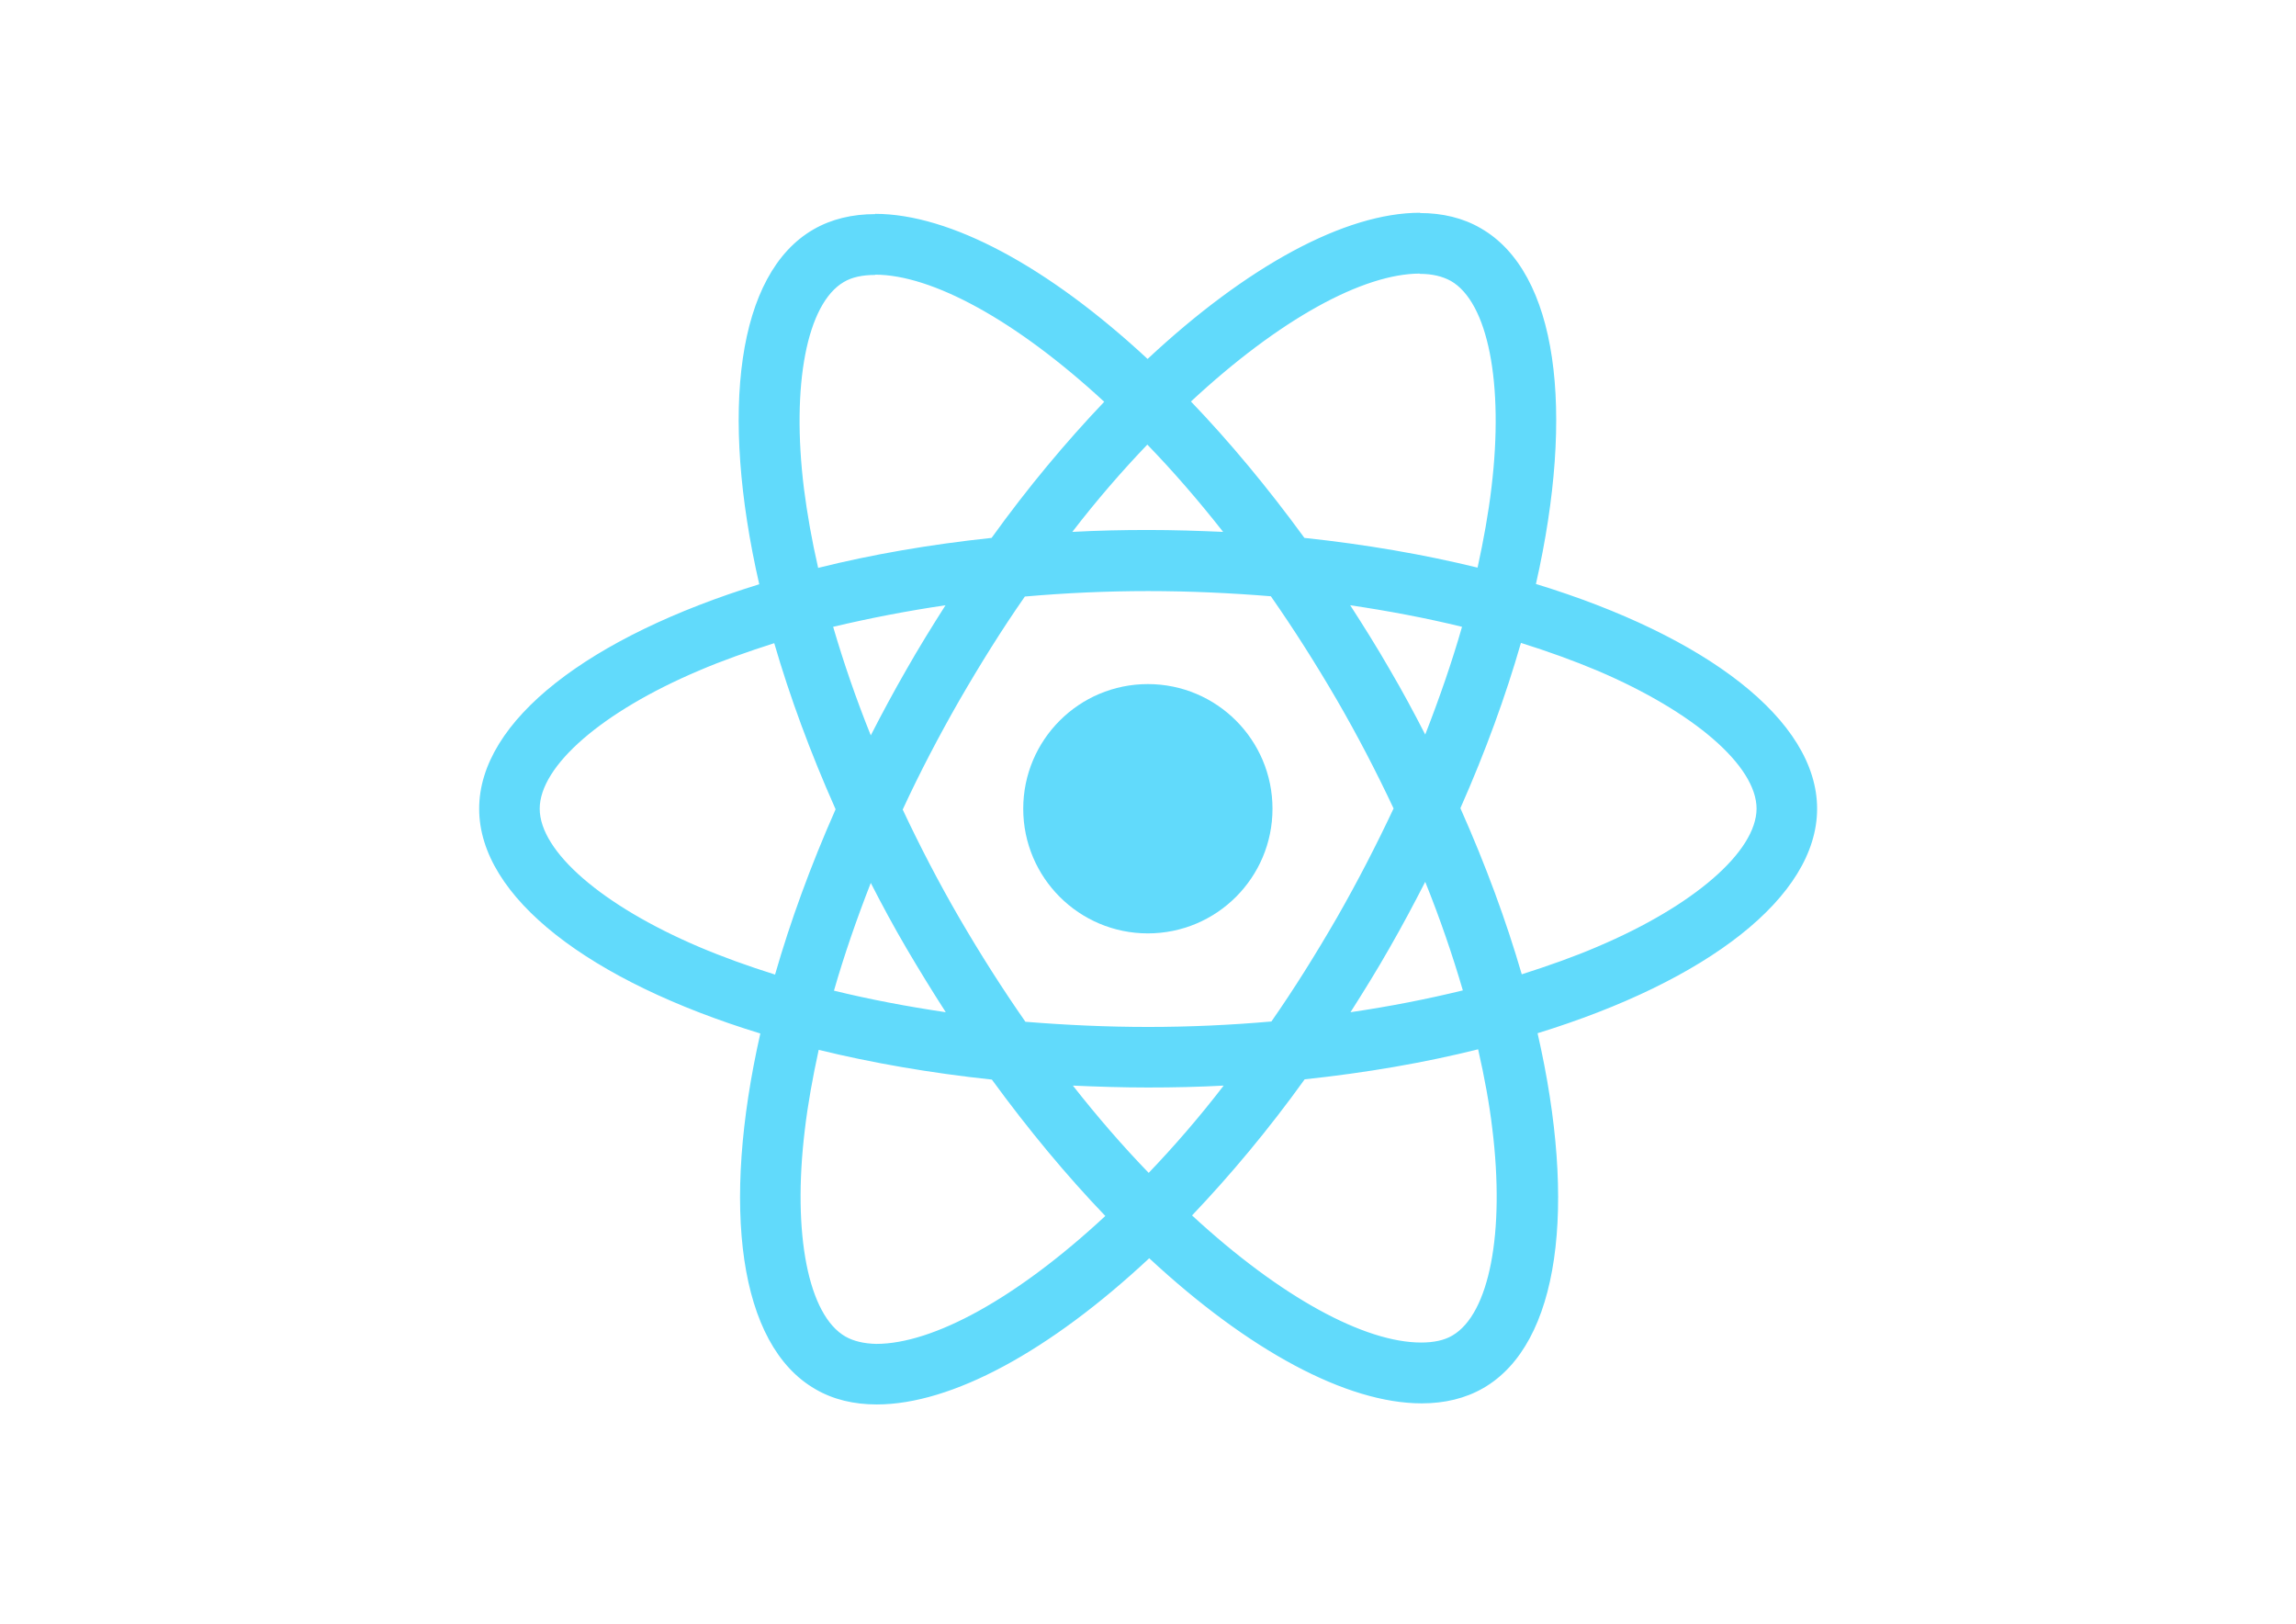
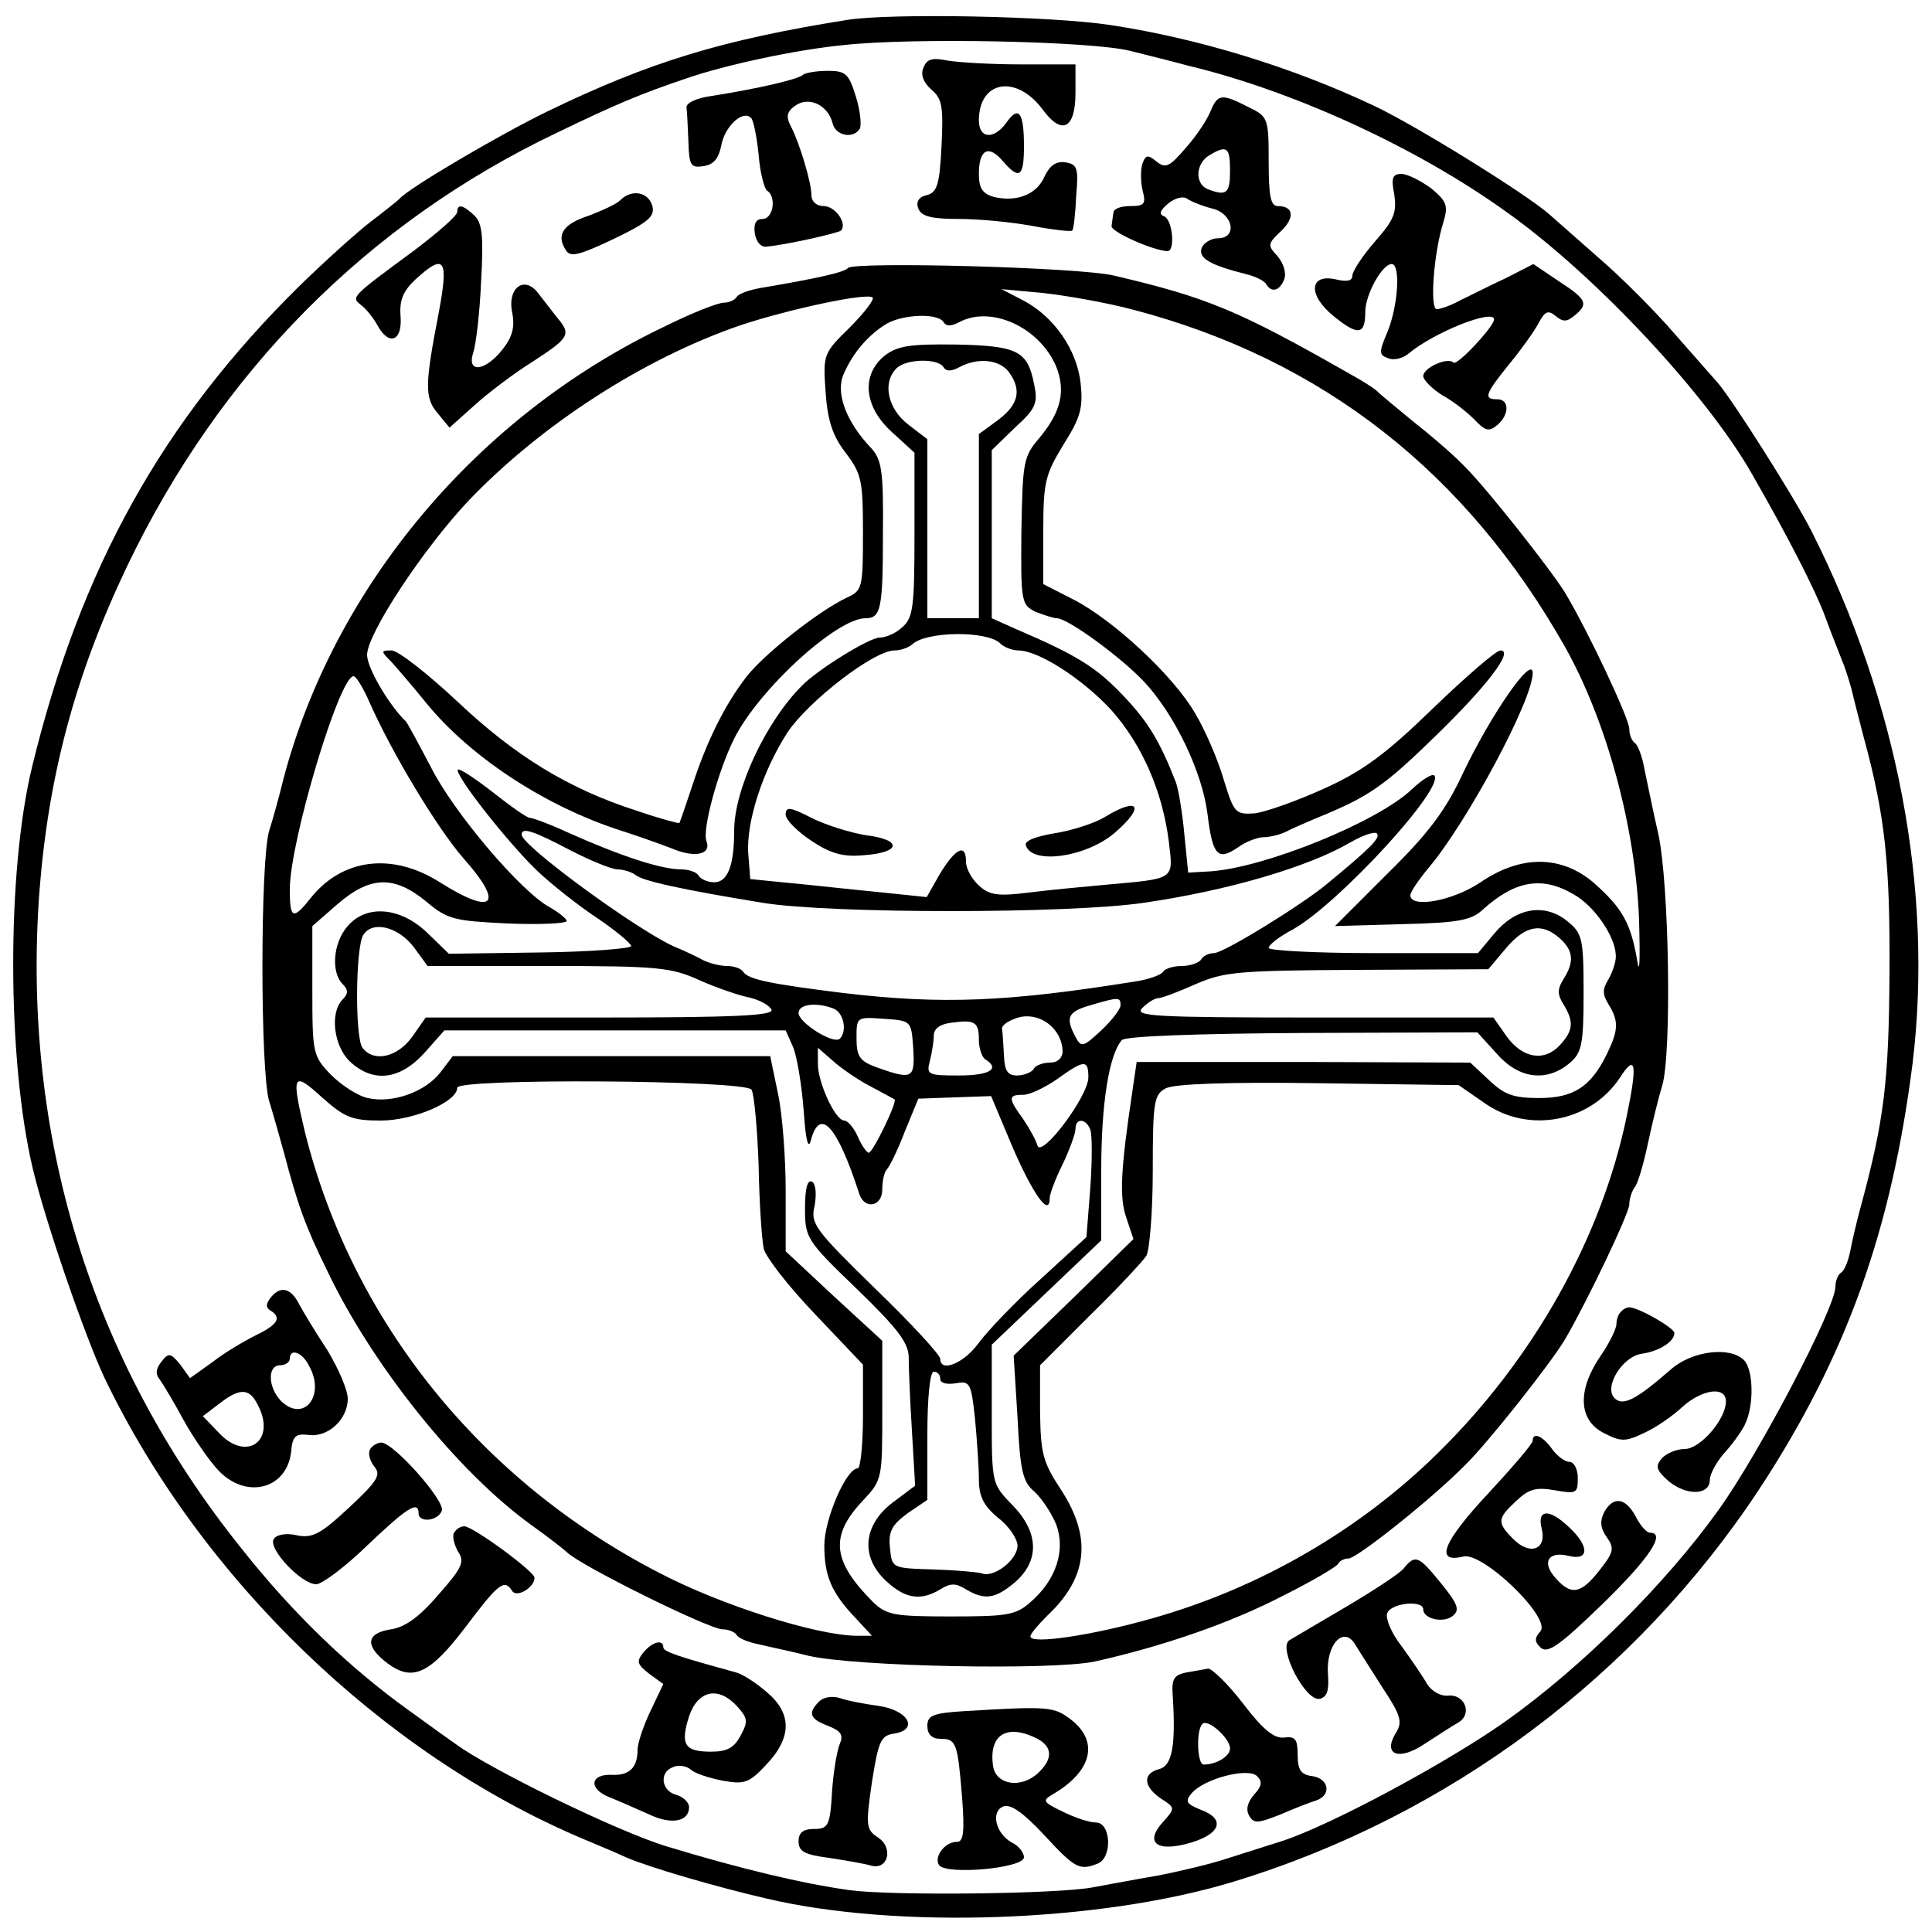
- <svg xmlns="http://www.w3.org/2000/svg" viewBox="0 0 841.9 595.3">
-   <g fill="#61DAFB">
-     <path d="M666.3 296.5c0-32.5-40.7-63.3-103.1-82.4 14.4-63.6 8-114.2-20.2-130.4-6.5-3.8-14.1-5.6-22.4-5.6v22.3c4.6 0 8.3.9 11.4 2.6 13.6 7.8 19.5 37.5 14.9 75.7-1.1 9.4-2.9 19.3-5.1 29.4-19.6-4.8-41-8.5-63.5-10.9-13.5-18.5-27.5-35.3-41.6-50 32.6-30.3 63.2-46.9 84-46.9V78c-27.5 0-63.5 19.6-99.9 53.6-36.4-33.8-72.4-53.2-99.9-53.2v22.3c20.7 0 51.4 16.5 84 46.6-14 14.7-28 31.4-41.3 49.9-22.6 2.4-44 6.1-63.6 11-2.3-10-4-19.7-5.2-29-4.7-38.2 1.1-67.9 14.6-75.8 3-1.8 6.9-2.6 11.5-2.6V78.5c-8.4 0-16 1.8-22.6 5.6-28.1 16.2-34.4 66.7-19.9 130.1-62.2 19.2-102.7 49.9-102.7 82.3 0 32.5 40.7 63.3 103.1 82.4-14.4 63.6-8 114.2 20.2 130.4 6.5 3.8 14.1 5.6 22.5 5.6 27.5 0 63.5-19.6 99.9-53.6 36.4 33.8 72.4 53.2 99.9 53.2 8.4 0 16-1.8 22.6-5.6 28.1-16.2 34.4-66.7 19.9-130.1 62-19.1 102.5-49.9 102.5-82.3zm-130.2-66.7c-3.7 12.9-8.3 26.2-13.5 39.5-4.1-8-8.4-16-13.1-24-4.6-8-9.5-15.8-14.4-23.4 14.2 2.1 27.9 4.7 41 7.9zm-45.8 106.5c-7.8 13.5-15.8 26.3-24.1 38.2-14.9 1.3-30 2-45.2 2-15.1 0-30.2-.7-45-1.9-8.3-11.9-16.4-24.6-24.2-38-7.6-13.1-14.5-26.4-20.8-39.8 6.2-13.4 13.2-26.8 20.7-39.9 7.8-13.5 15.8-26.3 24.1-38.2 14.9-1.3 30-2 45.2-2 15.1 0 30.2.7 45 1.9 8.3 11.9 16.4 24.6 24.2 38 7.6 13.1 14.5 26.4 20.8 39.8-6.3 13.4-13.2 26.8-20.7 39.9zm32.3-13c5.4 13.4 10 26.8 13.8 39.8-13.1 3.2-26.9 5.9-41.2 8 4.9-7.7 9.8-15.6 14.4-23.7 4.6-8 8.9-16.1 13-24.1zM421.2 430c-9.3-9.6-18.6-20.3-27.8-32 9 .4 18.2.7 27.5.7 9.4 0 18.7-.2 27.8-.7-9 11.7-18.3 22.4-27.5 32zm-74.4-58.9c-14.2-2.1-27.9-4.7-41-7.9 3.7-12.9 8.3-26.2 13.5-39.5 4.1 8 8.4 16 13.1 24 4.7 8 9.5 15.8 14.4 23.4zM420.7 163c9.3 9.6 18.6 20.3 27.8 32-9-.4-18.2-.7-27.5-.7-9.4 0-18.7.2-27.8.7 9-11.7 18.3-22.4 27.5-32zm-74 58.9c-4.9 7.7-9.8 15.6-14.4 23.7-4.6 8-8.9 16-13 24-5.4-13.4-10-26.8-13.8-39.8 13.1-3.1 26.9-5.8 41.2-7.9zm-90.5 125.2c-35.4-15.1-58.3-34.9-58.3-50.6 0-15.7 22.9-35.6 58.3-50.6 8.6-3.7 18-7 27.7-10.1 5.7 19.6 13.2 40 22.5 60.9-9.2 20.8-16.6 41.1-22.2 60.6-9.9-3.1-19.3-6.5-28-10.2zM310 490c-13.6-7.8-19.5-37.5-14.9-75.7 1.1-9.4 2.9-19.3 5.1-29.4 19.6 4.8 41 8.5 63.5 10.9 13.5 18.5 27.5 35.3 41.6 50-32.6 30.3-63.2 46.9-84 46.9-4.5-.1-8.3-1-11.3-2.7zm237.2-76.2c4.7 38.2-1.1 67.9-14.6 75.8-3 1.8-6.9 2.6-11.5 2.6-20.7 0-51.4-16.5-84-46.6 14-14.7 28-31.4 41.3-49.9 22.6-2.4 44-6.1 63.6-11 2.3 10.1 4.1 19.8 5.2 29.1zm38.5-66.7c-8.6 3.7-18 7-27.7 10.1-5.7-19.6-13.2-40-22.5-60.9 9.2-20.8 16.6-41.1 22.2-60.6 9.9 3.1 19.3 6.5 28.1 10.2 35.4 15.1 58.3 34.9 58.3 50.6-.1 15.7-23 35.6-58.4 50.6zM320.8 78.4z" />
-     <circle cx="420.9" cy="296.5" r="45.7" />
-     <path d="M520.5 78.1z" />
+ <svg xmlns="http://www.w3.org/2000/svg" version="1.0" width="300pt" height="300pt" viewBox="0 0 300 300" preserveAspectRatio="xMidYMid meet">
+   <g transform="translate(0,300) scale(0.1,-0.1)" fill="#000000" stroke="none">
+     <path d="M1315 2969 c-194 -31 -306 -65 -465 -142 -76 -37 -217 -120 -230 -136 -3 -3 -23 -19 -44 -35 -21 -16 -71 -61 -111 -100 -213 -210 -340 -438 -415 -746 -40 -164 -39 -457 1 -625 20 -84 81 -260 111 -324 149 -311 430 -583 740 -715 21 -9 53 -22 70 -30 34 -15 140 -46 218 -64 203 -48 518 -37 725 26 335 102 625 319 817 610 135 206 205 401 238 662 32 267 -23 560 -157 825 -25 50 -124 206 -146 231 -7 8 -37 42 -67 76 -30 35 -83 88 -118 118 -34 30 -68 60 -76 67 -35 31 -207 138 -273 169 -125 59 -270 104 -408 125 -90 14 -342 19 -410 8z m440 -48 c28 -7 68 -17 90 -23 163 -39 355 -127 494 -227 137 -97 312 -284 382 -408 53 -92 99 -181 114 -223 9 -25 21 -54 25 -65 5 -11 11 -31 15 -45 3 -14 12 -47 19 -75 33 -121 41 -195 40 -365 -1 -169 -8 -229 -45 -365 -6 -22 -13 -52 -16 -68 -3 -15 -9 -30 -14 -33 -5 -3 -9 -13 -9 -22 0 -33 -118 -258 -181 -346 -83 -116 -212 -244 -330 -328 -90 -64 -274 -163 -349 -187 -19 -6 -57 -18 -85 -27 -27 -9 -75 -20 -105 -26 -30 -5 -77 -14 -105 -19 -56 -10 -309 -13 -376 -4 -72 10 -169 33 -284 68 -76 23 -277 121 -329 160 -6 4 -38 27 -71 51 -92 66 -181 151 -262 254 -232 290 -339 640 -312 1015 14 183 56 339 136 507 145 303 374 534 668 674 91 44 129 60 200 84 60 21 172 45 245 52 108 12 386 6 445 -9z" />
+     <path d="M1434 2895 c-5 -11 0 -23 12 -34 17 -14 19 -26 16 -88 -3 -60 -7 -72 -23 -76 -13 -3 -17 -11 -13 -21 5 -12 20 -16 63 -16 32 0 83 -5 115 -11 32 -6 59 -9 61 -7 2 2 5 26 6 53 4 44 2 50 -17 53 -14 2 -24 -5 -32 -22 -12 -28 -43 -40 -78 -32 -18 5 -24 13 -24 36 0 38 15 46 37 20 26 -30 33 -25 33 23 0 52 -8 64 -27 37 -19 -27 -43 -26 -43 3 0 62 58 72 99 17 30 -41 51 -30 51 26 l0 44 -84 0 c-46 0 -97 3 -115 6 -24 5 -32 2 -37 -11z" />
+     <path d="M1247 2884 c-6 -7 -72 -22 -142 -33 -23 -3 -40 -11 -39 -18 1 -7 2 -31 3 -54 1 -36 4 -40 23 -37 16 2 24 12 28 32 5 29 33 56 46 43 4 -3 9 -29 12 -57 2 -28 9 -53 13 -56 15 -9 10 -44 -7 -44 -10 0 -14 -7 -12 -22 2 -13 9 -22 18 -21 32 3 111 21 116 25 10 11 -9 38 -27 38 -11 0 -19 7 -19 17 0 19 -18 80 -32 107 -8 15 -6 23 7 32 21 15 51 1 58 -28 5 -19 32 -24 42 -8 3 5 1 28 -6 50 -11 36 -16 40 -44 40 -17 0 -34 -3 -38 -6z" />
+     <path d="M1880 2828 c-5 -13 -22 -39 -39 -58 -25 -29 -31 -32 -45 -21 -13 11 -17 11 -22 -3 -3 -9 -3 -27 0 -41 6 -22 3 -25 -19 -25 -14 0 -26 -4 -26 -10 -1 -5 -2 -15 -3 -21 -1 -9 64 -38 87 -39 12 0 8 48 -5 54 -9 3 -7 9 6 20 11 9 24 12 30 7 6 -4 23 -11 39 -15 32 -8 39 -46 8 -46 -10 0 -22 -7 -25 -15 -6 -16 14 -27 70 -41 13 -3 27 -10 30 -15 8 -14 21 -11 28 7 4 10 -1 25 -10 36 -16 17 -16 19 5 39 22 21 20 39 -5 39 -11 0 -14 16 -14 69 0 68 -1 70 -32 85 -41 21 -47 20 -58 -6z m30 -93 c0 -35 -5 -40 -34 -29 -21 8 -20 40 2 53 27 16 32 13 32 -24z" />
+     <path d="M2165 2698 c4 -28 0 -39 -30 -73 -19 -22 -35 -46 -35 -53 0 -8 -8 -10 -25 -6 -42 10 -45 -24 -4 -57 38 -31 49 -29 49 7 0 26 26 74 41 74 14 0 10 -64 -6 -104 -14 -33 -14 -37 0 -42 8 -4 22 -1 31 6 40 34 134 71 134 54 0 -11 -58 -73 -63 -67 -9 9 -47 -8 -47 -21 0 -6 14 -20 30 -30 17 -9 39 -27 50 -38 16 -17 22 -19 35 -8 19 16 19 40 0 40 -22 0 -19 8 18 54 19 23 39 51 46 64 10 19 15 21 27 11 11 -9 17 -9 29 1 22 18 19 25 -24 53 l-40 27 -43 -22 c-24 -11 -55 -27 -70 -34 -14 -8 -31 -14 -37 -14 -11 0 -5 86 10 134 8 26 6 33 -18 53 -16 12 -36 22 -46 23 -15 0 -17 -6 -12 -32z" />
+     <path d="M963 2689 c-6 -6 -28 -16 -49 -24 -40 -13 -51 -30 -35 -54 7 -11 21 -7 74 18 54 26 64 35 60 51 -6 22 -32 27 -50 9z" />
+     <path d="M710 2671 c0 -6 -30 -32 -67 -60 -99 -73 -98 -72 -82 -85 8 -6 19 -20 25 -31 18 -33 39 -25 36 14 -2 25 4 39 23 57 46 42 52 32 36 -53 -21 -109 -22 -130 -2 -154 l19 -23 38 34 c22 20 63 51 92 69 57 37 59 42 37 68 -8 10 -20 26 -28 36 -21 30 -49 12 -42 -27 5 -23 1 -39 -15 -59 -27 -34 -56 -37 -45 -4 4 12 10 61 12 109 4 70 2 91 -10 103 -18 17 -27 19 -27 6z" />
+     <path d="M1317 2584 c-6 -7 -47 -16 -135 -31 -18 -3 -35 -9 -38 -14 -3 -5 -12 -9 -20 -9 -9 0 -50 -16 -92 -37 -290 -138 -513 -403 -592 -703 -6 -25 -16 -61 -22 -80 -14 -45 -14 -375 0 -420 6 -19 16 -55 23 -80 21 -80 33 -114 67 -183 70 -147 203 -313 317 -395 28 -20 52 -39 55 -42 19 -20 221 -120 242 -120 9 0 19 -4 22 -9 3 -5 18 -11 33 -14 16 -4 51 -11 78 -18 73 -17 378 -23 445 -9 107 24 211 60 292 102 46 23 85 46 86 50 2 4 9 8 16 8 13 0 131 94 181 145 35 34 133 158 155 195 34 58 100 196 100 210 0 9 4 20 8 26 5 5 14 36 21 69 7 33 17 73 22 89 15 49 11 313 -6 391 -9 39 -18 85 -22 103 -3 18 -10 35 -14 38 -5 3 -9 13 -9 22 0 16 -64 152 -100 212 -23 37 -121 161 -155 195 -16 17 -52 48 -80 70 -27 22 -52 43 -55 46 -3 4 -23 17 -45 29 -172 98 -220 118 -365 152 -52 13 -402 22 -413 12z m443 -65 c293 -77 517 -252 671 -525 64 -115 108 -277 114 -419 2 -67 1 -92 -3 -65 -10 57 -23 80 -67 119 -50 43 -113 44 -176 1 -43 -29 -109 -41 -109 -20 0 5 13 24 28 42 60 71 162 261 162 303 0 29 -64 -63 -108 -155 -27 -58 -53 -93 -117 -156 l-82 -82 104 3 c88 2 108 6 126 23 50 45 92 52 141 23 32 -18 64 -65 65 -94 1 -9 -5 -26 -11 -37 -10 -16 -10 -24 0 -40 16 -26 15 -40 -3 -77 -25 -51 -52 -68 -105 -68 -40 0 -54 5 -78 28 l-29 27 -259 1 -259 0 -7 -48 c-18 -120 -20 -163 -9 -194 l11 -33 -93 -91 -93 -90 6 -96 c4 -82 8 -100 26 -115 12 -11 27 -34 34 -51 15 -40 0 -86 -39 -120 -23 -21 -37 -23 -124 -23 -88 0 -100 2 -121 22 -64 64 -68 103 -16 158 30 32 30 34 30 140 l0 108 -75 69 -75 70 0 93 c0 52 -5 120 -12 152 l-12 58 -247 0 -246 0 -19 -25 c-23 -30 -74 -49 -113 -40 -15 3 -41 20 -57 36 -28 29 -29 33 -29 131 l0 100 39 34 c51 44 88 45 138 4 33 -28 44 -30 127 -34 50 -2 91 0 91 4 0 3 -12 13 -26 21 -45 24 -150 148 -185 218 -19 36 -36 68 -39 71 -26 25 -60 83 -60 103 0 33 88 166 158 240 114 119 273 221 422 272 75 25 197 51 205 43 3 -3 -13 -24 -36 -47 -41 -40 -41 -42 -37 -100 3 -44 11 -68 31 -94 25 -33 27 -43 27 -125 0 -85 -1 -89 -25 -100 -43 -20 -129 -88 -156 -123 -34 -44 -62 -101 -84 -169 -10 -30 -19 -56 -20 -58 -1 -1 -31 7 -66 19 -106 34 -189 85 -278 169 -47 44 -93 80 -103 80 -17 0 -17 -1 0 -18 9 -10 34 -39 55 -65 69 -84 186 -160 302 -197 22 -7 56 -19 77 -27 37 -16 63 -10 55 11 -7 17 18 109 43 159 38 76 159 187 204 187 24 0 27 15 27 132 1 98 -2 115 -19 133 -38 40 -55 85 -42 114 14 33 39 62 68 79 26 14 78 16 87 2 4 -7 12 -7 25 0 49 26 124 -8 150 -69 15 -38 8 -70 -26 -111 -25 -29 -26 -37 -28 -145 -1 -110 0 -114 22 -125 13 -5 28 -10 33 -10 17 0 99 -60 135 -98 48 -51 91 -141 99 -206 8 -65 16 -73 47 -52 12 9 31 16 40 16 10 0 26 4 36 9 9 5 31 14 47 21 81 33 104 49 186 129 79 77 120 131 99 131 -7 0 -54 -41 -105 -90 -74 -72 -110 -98 -170 -125 -42 -19 -90 -36 -107 -38 -30 -2 -32 1 -48 53 -9 31 -29 77 -44 102 -34 59 -127 145 -189 177 l-47 24 0 83 c0 75 3 87 31 133 27 43 31 57 27 96 -6 53 -42 104 -90 129 l-33 17 65 -6 c36 -4 99 -15 140 -26z m-1186 -610 c35 -79 105 -195 145 -241 65 -73 48 -91 -36 -38 -74 47 -152 37 -201 -25 -27 -34 -32 -32 -32 14 0 74 77 331 99 331 4 0 15 -18 25 -41z m1952 -642 c-39 -189 -145 -378 -294 -524 -121 -119 -276 -209 -443 -256 -91 -26 -189 -41 -189 -28 0 4 12 18 26 32 63 59 70 121 22 195 -29 44 -32 57 -33 122 l0 72 78 78 c43 42 82 84 87 92 5 8 10 68 10 132 0 108 2 118 20 128 14 7 95 10 238 8 l217 -3 39 -27 c68 -49 165 -31 211 38 25 39 28 23 11 -59z m-1935 -7 c51 0 119 29 119 51 0 15 447 12 457 -3 4 -7 9 -60 11 -118 1 -58 5 -116 8 -129 3 -13 38 -58 79 -101 l75 -79 0 -80 c0 -45 -4 -81 -8 -81 -18 0 -52 -79 -52 -120 0 -47 11 -73 48 -112 l26 -28 -25 0 c-62 1 -208 47 -304 97 -278 143 -477 390 -551 683 -22 92 -20 98 26 56 35 -31 46 -36 91 -36z" />
+     <path d="M1374 2448 c-37 -30 -33 -79 11 -119 l35 -32 0 -127 c0 -110 -2 -129 -18 -143 -10 -10 -26 -17 -36 -17 -16 0 -97 -50 -121 -75 -56 -56 -105 -161 -105 -225 0 -54 -10 -80 -31 -80 -10 0 -21 5 -24 10 -3 6 -16 10 -27 10 -31 0 -93 20 -180 59 -26 12 -51 21 -55 21 -5 0 -30 18 -58 40 -27 21 -51 37 -54 35 -6 -7 77 -113 123 -157 22 -21 65 -55 94 -74 28 -19 52 -39 52 -43 0 -4 -64 -9 -142 -10 l-141 -2 -34 33 c-42 40 -95 44 -124 9 -22 -26 -25 -71 -7 -89 9 -9 9 -15 0 -24 -20 -20 -14 -72 11 -96 36 -34 78 -29 116 13 l31 35 265 0 265 0 12 -27 c6 -16 13 -59 16 -98 3 -45 7 -61 11 -46 14 53 41 23 75 -82 8 -26 36 -21 36 6 0 13 3 27 7 31 4 4 17 30 28 59 l21 51 56 2 57 2 34 -81 c32 -73 57 -108 57 -77 0 6 9 30 20 52 11 23 20 48 20 55 0 17 16 17 23 -1 3 -8 3 -48 0 -91 l-6 -76 -71 -65 c-39 -35 -82 -80 -96 -99 -23 -32 -60 -47 -60 -25 0 6 -45 55 -101 109 -94 92 -101 101 -94 129 3 18 2 33 -4 37 -7 4 -11 -10 -11 -41 0 -46 2 -50 80 -125 62 -60 80 -83 81 -105 0 -16 2 -68 5 -115 l5 -86 -36 -27 c-45 -35 -49 -84 -9 -121 30 -28 54 -31 84 -13 16 10 24 10 40 0 29 -17 45 -15 76 11 39 34 37 78 -4 120 -32 33 -32 33 -32 141 l0 108 85 81 85 81 0 109 c0 103 12 179 32 202 6 6 114 10 281 11 l271 1 30 -33 c34 -39 77 -45 113 -15 19 16 22 28 22 109 0 87 -2 93 -27 113 -35 27 -79 19 -112 -21 l-25 -30 -162 0 c-90 0 -163 4 -163 8 0 5 17 18 38 29 72 41 237 221 219 239 -3 3 -18 -6 -34 -21 -53 -51 -228 -122 -313 -128 l-35 -2 -6 60 c-3 33 -9 69 -13 80 -25 64 -43 94 -82 135 -41 43 -70 62 -166 103 l-38 17 0 131 0 130 36 35 c32 29 36 38 30 66 -10 53 -25 61 -121 63 -72 1 -91 -2 -111 -17z m91 -18 c4 -7 12 -7 25 0 28 15 61 12 76 -7 21 -28 16 -51 -16 -75 l-30 -22 0 -143 0 -143 -40 0 -40 0 0 139 0 139 -30 23 c-32 25 -40 65 -18 87 15 15 64 16 73 2z m88 -429 c6 -6 19 -11 28 -11 32 0 101 -45 145 -93 47 -53 79 -125 89 -204 7 -60 11 -57 -100 -67 -33 -3 -86 -8 -118 -12 -47 -6 -61 -4 -77 11 -11 10 -20 26 -20 37 0 29 -16 21 -40 -18 l-21 -37 -77 8 c-42 4 -104 11 -137 14 l-60 6 -3 38 c-4 49 22 130 61 190 33 49 134 127 166 127 9 0 21 4 27 9 21 21 117 22 137 2z m-668 -321 c31 -16 65 -30 74 -30 9 0 21 -4 27 -8 10 -10 77 -24 199 -44 106 -17 473 -17 590 0 132 19 257 56 322 94 19 11 37 17 41 14 6 -7 -9 -22 -78 -79 -40 -33 -160 -107 -175 -107 -7 0 -17 -4 -20 -10 -3 -5 -17 -10 -30 -10 -13 0 -26 -4 -29 -9 -3 -5 -23 -12 -43 -15 -200 -32 -300 -36 -453 -18 -113 14 -148 21 -156 33 -3 5 -14 9 -25 9 -10 0 -27 4 -37 9 -9 5 -30 15 -47 22 -60 28 -235 156 -235 173 0 12 18 6 75 -24z m-243 -150 l22 -30 187 0 c170 0 191 -2 235 -22 27 -12 62 -24 78 -27 16 -4 31 -12 34 -19 3 -9 -58 -12 -266 -12 l-271 0 -21 -30 c-23 -32 -60 -40 -77 -17 -12 14 -11 156 1 175 14 23 54 13 78 -18z m1780 13 c21 -19 23 -36 6 -63 -10 -16 -10 -24 0 -40 16 -26 15 -40 -5 -62 -24 -27 -58 -22 -83 12 l-21 30 -280 0 c-249 0 -279 2 -265 15 8 8 19 15 24 15 6 0 32 10 59 22 44 19 65 21 251 22 l203 1 27 32 c30 36 56 41 84 16z m-682 -104 c0 -6 -14 -24 -30 -39 -28 -26 -31 -27 -40 -10 -16 30 -12 39 23 49 44 13 47 13 47 0z m-446 -5 c16 -6 22 -35 10 -47 -10 -9 -64 25 -64 40 0 14 28 17 54 7z m356 -66 c0 -11 -8 -18 -19 -18 -11 0 -23 -4 -26 -10 -3 -5 -15 -10 -26 -10 -14 0 -19 7 -20 30 -1 17 -2 36 -3 42 -1 7 13 15 29 19 33 6 64 -20 65 -53z m-232 5 c3 -48 -1 -50 -55 -31 -28 10 -33 17 -33 46 0 33 0 33 43 30 42 -3 42 -3 45 -45z m102 12 c0 -13 5 -27 10 -30 24 -15 6 -25 -41 -25 -48 0 -51 1 -45 23 3 12 6 30 6 39 0 11 10 18 28 20 36 5 42 1 42 -27z m-170 -71 c19 -10 37 -20 39 -21 5 -3 -33 -82 -40 -83 -3 0 -11 11 -17 25 -6 14 -16 25 -21 25 -14 0 -41 59 -41 88 l0 25 23 -20 c12 -11 38 -29 57 -39z m340 13 c0 -29 -72 -125 -79 -106 -2 8 -12 26 -22 41 -24 33 -24 38 0 38 10 0 33 11 52 24 43 31 49 31 49 3z m-230 -468 c0 -7 10 -9 24 -7 22 4 24 1 30 -55 3 -33 6 -75 6 -94 0 -26 7 -41 30 -60 17 -13 30 -33 30 -43 0 -22 -37 -51 -56 -43 -7 2 -41 5 -76 6 -63 2 -63 2 -66 33 -3 26 3 36 27 54 l31 21 0 100 c0 59 4 99 10 99 6 0 10 -5 10 -11z" />
+     <path d="M1220 1735 c0 -8 18 -26 39 -40 30 -20 49 -26 82 -23 58 4 61 24 4 31 -25 4 -63 16 -85 27 -33 17 -40 18 -40 5z" />
+     <path d="M1715 1731 c-17 -10 -52 -21 -78 -25 -30 -5 -47 -12 -44 -19 10 -30 93 -18 137 19 49 42 39 58 -15 25z" />
+     <path d="M421 986 c-8 -10 -9 -16 -1 -21 18 -11 11 -22 -22 -38 -18 -9 -49 -27 -68 -42 l-35 -25 -15 21 c-15 18 -18 19 -29 5 -9 -11 -10 -20 -3 -28 5 -7 22 -35 37 -63 15 -27 39 -62 53 -77 43 -47 107 -31 114 27 2 25 7 29 26 27 31 -5 62 24 62 56 0 14 -15 48 -32 76 -18 27 -37 59 -43 70 -13 26 -29 30 -44 12z m59 -107 c26 -47 -9 -89 -44 -54 -20 21 -21 55 -1 55 8 0 15 5 15 10 0 17 19 11 30 -11z m-80 -60 c30 -56 -17 -90 -60 -44 l-25 26 25 19 c32 25 47 25 60 -1z" />
+     <path d="M2517 963 c-4 -3 -7 -12 -7 -19 0 -7 -11 -30 -25 -50 -36 -53 -34 -99 5 -119 27 -14 34 -14 63 0 18 8 44 26 59 40 31 28 68 33 68 9 0 -28 -40 -74 -64 -74 -13 0 -29 -7 -36 -15 -10 -12 -8 -18 11 -35 28 -23 64 -22 64 2 0 9 10 27 21 40 12 13 27 33 33 45 15 29 14 86 -1 101 -22 22 -81 14 -113 -14 -55 -48 -75 -58 -88 -45 -17 17 12 65 43 69 27 4 50 19 50 32 0 8 -56 40 -70 40 -4 0 -10 -3 -13 -7z" />
+     <path d="M2380 763 c0 -5 -32 -42 -70 -83 -69 -74 -83 -108 -38 -97 30 8 137 -95 120 -116 -10 -11 -9 -17 1 -26 11 -9 31 6 95 68 72 70 100 111 74 111 -5 0 -15 11 -22 25 -16 30 -35 32 -49 7 -7 -14 -6 -25 4 -39 12 -17 11 -23 -11 -51 -29 -37 -44 -40 -68 -13 -23 25 -12 43 20 35 32 -8 32 15 1 44 -31 30 -51 29 -43 -2 8 -32 -18 -42 -44 -16 -26 26 -25 32 4 59 20 19 31 22 60 17 34 -6 36 -5 36 19 0 14 -6 25 -13 25 -7 0 -19 9 -27 20 -14 20 -30 27 -30 13z" />
+     <path d="M575 750 c-4 -6 -1 -18 6 -27 11 -13 6 -22 -39 -64 -44 -41 -57 -48 -81 -43 -17 4 -32 1 -36 -6 -9 -15 43 -70 66 -70 9 0 45 27 79 60 61 58 80 71 80 50 0 -15 30 -12 36 4 6 15 -75 106 -94 106 -6 0 -14 -5 -17 -10z" />
+     <path d="M705 620 c-3 -5 0 -18 6 -29 11 -16 7 -25 -30 -67 -29 -34 -52 -51 -74 -54 -39 -6 -41 -26 -5 -53 39 -29 66 -16 122 58 49 65 59 74 71 55 7 -12 35 5 35 20 0 10 -96 80 -109 80 -6 0 -12 -4 -16 -10z" />
+     <path d="M2180 565 c-6 -8 -46 -34 -88 -59 -43 -25 -83 -49 -90 -53 -18 -12 25 -95 47 -91 12 3 15 13 13 39 -3 45 24 75 42 46 6 -10 26 -41 43 -68 28 -42 31 -53 21 -69 -22 -35 4 -45 44 -18 20 13 43 28 52 33 23 13 11 45 -16 42 -11 -1 -25 7 -32 18 -6 11 -24 37 -39 58 -16 20 -26 44 -23 52 6 16 56 21 56 6 0 -15 32 -22 46 -10 11 9 8 18 -18 50 -35 43 -40 46 -58 24z" />
+     <path d="M999 434 c-11 -14 -10 -18 9 -33 l22 -16 -20 -42 c-11 -23 -20 -50 -20 -60 0 -28 -13 -40 -39 -39 -35 2 -38 -22 -4 -35 15 -6 42 -18 60 -26 35 -17 63 -12 63 11 0 7 -9 16 -20 19 -23 6 -27 35 -5 43 8 4 21 2 28 -4 6 -6 29 -13 49 -17 34 -6 41 -4 68 25 40 42 40 80 0 113 -16 14 -38 28 -47 30 -87 24 -113 32 -113 39 0 13 -17 9 -31 -8z m146 -84 c16 -18 17 -23 5 -45 -10 -19 -21 -25 -46 -25 -41 0 -48 11 -34 55 14 41 46 47 75 15z" />
+     <path d="M1842 403 c-19 -4 -23 -10 -21 -36 5 -78 -1 -109 -21 -114 -26 -7 -25 -27 3 -46 22 -14 22 -15 3 -36 -30 -33 -9 -48 44 -32 46 14 53 37 14 51 -22 9 -24 13 -14 25 19 23 88 41 102 27 9 -9 7 -16 -5 -29 -10 -12 -13 -23 -7 -33 7 -12 14 -11 47 2 21 9 46 19 56 22 25 8 21 34 -5 38 -18 2 -23 10 -23 33 0 25 -4 29 -21 27 -15 -2 -33 12 -64 53 -23 30 -48 54 -54 54 -6 -1 -21 -4 -34 -6z m68 -118 c0 -12 -21 -25 -41 -25 -10 0 -12 53 -2 63 8 9 43 -22 43 -38z" />
+     <path d="M1272 358 c-18 -18 -15 -27 14 -38 20 -8 24 -14 18 -28 -4 -9 -10 -43 -12 -74 -3 -53 -6 -58 -28 -58 -17 0 -24 -6 -24 -19 0 -16 9 -21 48 -26 26 -4 55 -9 65 -12 26 -7 35 28 10 44 -18 12 -19 18 -9 86 10 64 14 72 34 75 39 6 23 36 -23 43 -22 3 -49 8 -60 12 -12 4 -26 2 -33 -5z" />
+     <path d="M1498 343 c-50 -3 -58 -7 -58 -23 0 -13 7 -20 20 -20 25 0 27 -6 34 -92 4 -53 2 -68 -8 -68 -19 0 -36 -23 -28 -36 11 -16 132 -5 132 12 0 7 -8 18 -19 23 -25 14 -33 48 -13 56 12 4 31 -10 63 -44 48 -52 55 -56 83 -45 24 9 21 64 -2 64 -11 0 -34 8 -52 17 -31 15 -32 17 -15 27 60 35 72 81 29 115 -27 21 -34 22 -166 14z m113 -43 c24 -13 24 -32 0 -54 -27 -24 -65 -17 -69 12 -7 49 22 66 69 42z" />
  </g>
</svg>
